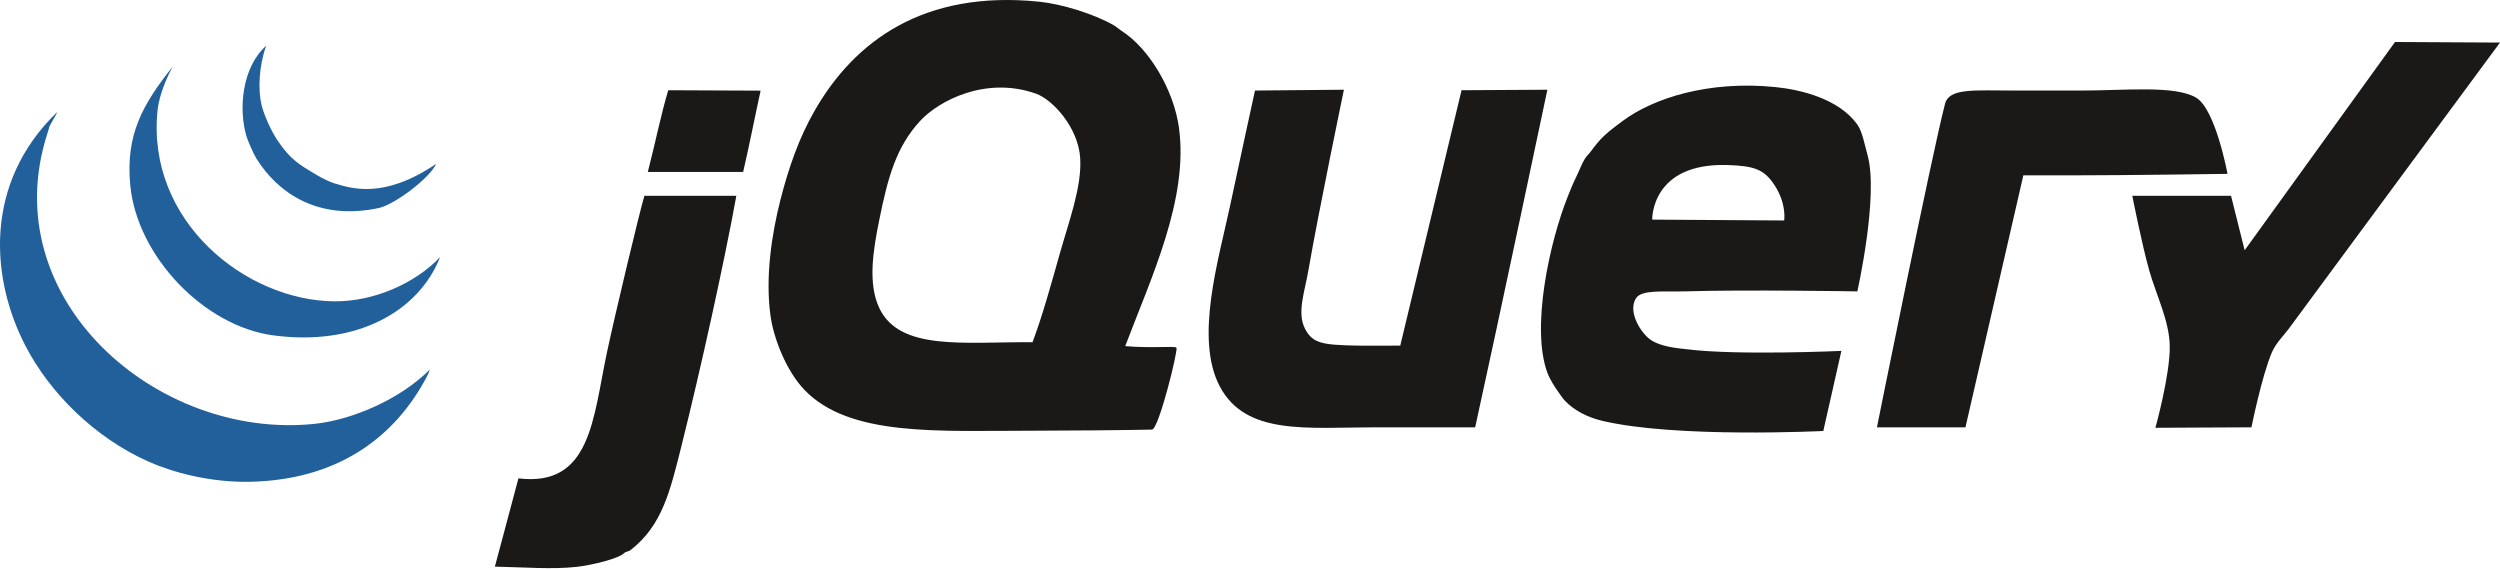
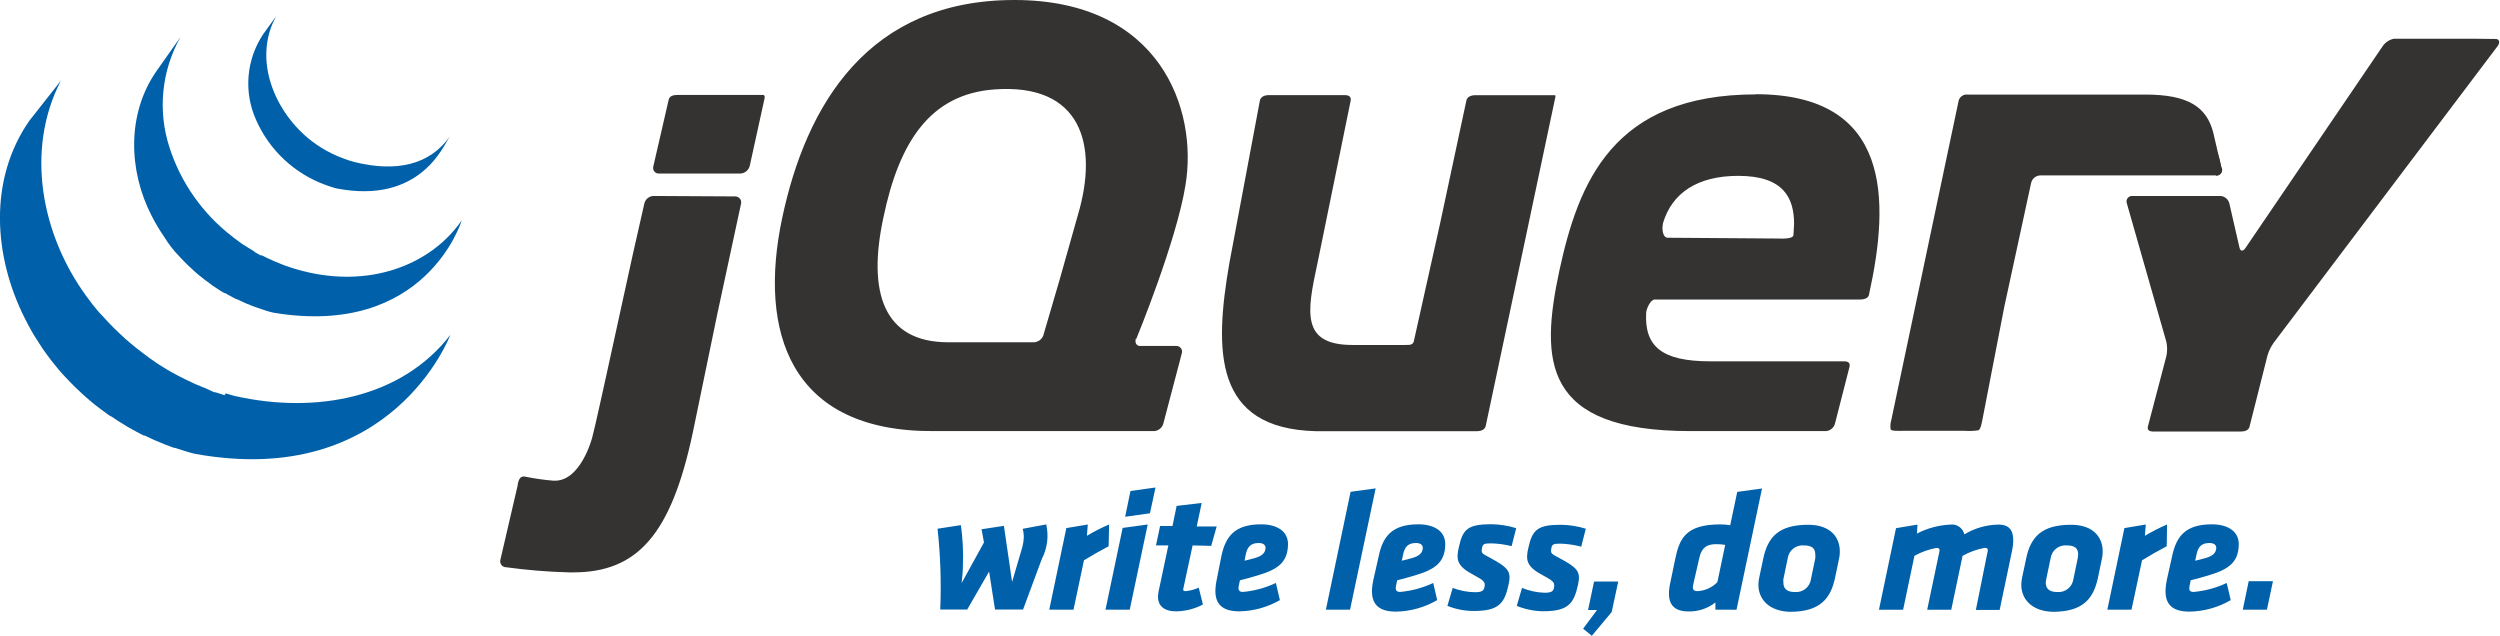
- <svg xmlns="http://www.w3.org/2000/svg" viewBox="0 0 510.158 115.935">
-   <g fill="none" fill-rule="evenodd">
-     <path fill="#1a1918" d="m488.737 8.569 21.421.117s-39.825 53.964-43.077 58.362c-1.056 1.425-2.66 2.96-3.474 4.864-2.057 4.787-4.168 15.286-4.168 15.286l-19.6.097s3.05-10.943 2.924-16.772c-.11-5.093-2.71-10.179-4.168-15.286-1.473-5.169-3.474-15.285-3.474-15.285h20.15l2.778 11.116 30.688-42.5" />
-     <path fill="#1a1918" d="M448.177 19.95c3.952 2.383 6.378 15.528 6.378 15.528s-20.684.305-31.94.305h-9.727l-11.811 51.415h-18.065s11.242-55.875 13.896-66.005c.861-3.279 5.892-2.717 14.389-2.717h13.569c8.762 0 19.003-1.118 23.31 1.473M364.08 44.99s.562-3.301-1.911-7.123c-2.112-3.258-4.064-4.015-9.623-4.189-15.695-.493-15.39 11.138-15.39 11.138zm17.022-13.32c2.3 8.296-2.085 27.792-2.085 27.792s-22.893-.383-35.433 0c-3.9.118-8.567-.424-9.727 1.39-1.634 2.542.596 6.454 2.486 8.107 2.175 1.904 6.413 2.12 7.935 2.314 10.178 1.293 31.481.333 31.481.333l-3.69 16.341s-30.104 1.509-45.16-2.084c-2.974-.708-5.76-2.14-7.644-4.169-.513-.555-.959-1.312-1.445-1.965-.389-.522-1.52-2.238-2.029-3.593-3.438-9.164.403-26.721 4.169-36.128.437-1.091.987-2.473 1.564-3.648.722-1.466 1.333-3.12 1.91-3.995.388-.604.87-.994 1.272-1.564.465-.674 1.007-1.327 1.508-1.91 1.389-1.612 2.966-2.752 4.863-4.168 6.273-4.697 17.627-8.345 31.265-6.948 5.135.527 12.89 2.362 16.675 7.642 1.015 1.41 1.515 4.21 2.085 6.253zM298.248 18.413l17.516-.104s-9.761 46.308-14.736 68.889h-20.15c-14.083 0-26.624 1.744-31.96-8.338-5.175-9.79-.236-25.888 2.085-36.824 1.64-7.74 5.093-23.56 5.093-23.56l18.148-.167s-5.128 24.63-7.261 36.928c-.764 4.405-2.34 8.553-.695 11.811 1.564 3.1 3.752 3.321 10.422 3.475 2.112.049 9.032 0 9.032 0l12.506-52.11M216.263 51.763c1.834-6.517 4.51-13.583 4.169-19.454-.368-6.28-5.634-11.999-9.032-13.2-10.234-3.614-19.815 1.438-23.622 5.557-4.927 5.337-6.595 11.57-8.339 20.15-1.298 6.37-2.361 13.096 0 18.064 4.183 8.782 17.224 6.865 31.266 6.948 2.084-5.586 3.807-11.86 5.558-18.065zm24.318-25.707c2.001 14.549-5.676 30.606-10.964 44.57 5.392.487 10.117-.075 10.457.327.354.522-3.613 16.669-4.996 16.71-4.28.112-18.46.23-24.373.23-19.294 0-37.345 1.257-46.55-8.338-3.738-3.898-6.323-10.582-6.948-15.285-1.043-7.852.264-16.495 2.084-23.623 1.647-6.434 3.759-12.507 6.948-18.065C174.347 8.429 188.451-2.076 212.095.349c4.585.473 11.171 2.48 15.285 4.863.285.168 1.28.96 1.508 1.099 5.558 3.537 10.623 11.978 11.693 19.745zM155.213 18.497c-1.168 5.315-2.335 11.34-3.565 16.592h-19.454c1.508-5.823 2.661-11.61 4.169-16.676 6.225 0 12.013.084 18.85.084M131.5 39.952h18.758c-2.452 13.576-7.308 35.476-11.115 50.719-2.384 9.54-3.975 16.502-10.423 21.538-.577.452-.91.238-1.389.696-1.189 1.133-6.684 2.446-9.727 2.778-4.947.536-10.54.07-16.62-.054 1.592-5.816 3.392-12.798 4.809-18.01 14.82 1.793 15.195-12.214 18.064-25.707 1.66-7.795 6.691-28.833 7.643-31.96" />
-     <g fill="#21609b">
-       <path d="m87.728 75.387-.402 1.041c-6.852 13.34-18.99 21.525-36.303 21.886-8.094.166-15.807-1.91-20.844-4.169-10.873-4.884-20.017-13.944-25.012-23.622-7.164-13.875-8.456-33.177 6.44-47.593.23 0-1.806 3.126-1.577 3.126l-.41 1.334C-1.114 60.997 31.957 89.796 64.105 86.502c7.726-.791 17.579-5.022 23.623-11.115" />
-       <path d="M68.274 61.49c8.088.056 16.536-3.724 21.538-9.032-4.377 11.11-17.049 18.252-34.044 15.98-14.23-1.904-27.784-16.223-29.181-30.57-1.021-10.443 2.619-16.675 8.616-24.234-2.085 3.953-2.863 7.003-3.058 8.948C29.867 45.17 50.19 61.372 68.274 61.49" />
-       <path d="M89 33.435c-1.258 2.884-8.497 8.33-11.694 9.01C64.648 45.143 56.54 39.14 52.294 32.31c-.632-1.021-1.8-3.807-2.008-4.516-1.647-5.6-.89-14.07 4.023-18.454-1.48 4.17-1.695 9.011-.917 12.159.472 1.904 1.91 5.226 3.349 7.316 2.619 3.808 4.28 4.733 7.643 6.754 1.514.91 3.14 1.64 3.842 1.841 3.188.938 9.92 3.412 20.774-3.974" />
-     </g>
-   </g>
+ <svg xmlns="http://www.w3.org/2000/svg" viewBox="0 0 278.36 70.75">
+   <path d="M107.21 63c0 .62-.06 1.25-.14 1.92l2.49-4.52-.27-1.47 2.49-.38.91 6.25 1.15-3.92a4.84 4.84 0 0 0 .15-1 3.36 3.36 0 0 0-.12-1l2.62-.49a5.57 5.57 0 0 1-.48 3.82l-2.1 5.66h-3.12l-.66-4.23-2.44 4.23h-3a59.91 59.91 0 0 0-.3-9l2.6-.4a25.06 25.06 0 0 1 .22 4.53ZM123.44 60.82c-1.21.65-1.65.9-2.75 1.57l-1.16 5.49h-2.7l1.9-9.08 2.39-.4-.1 1.26a19.29 19.29 0 0 1 2.47-1.26ZM125 58.78l2.79-.38-2 9.48h-2.7Zm.87-4.11 2.79-.39-.62 2.87-2.76.39ZM132.79 60.73l-1 4.65-.05.24c0 .14.07.2.26.2a4.35 4.35 0 0 0 1.47-.39l.47 1.88a6.64 6.64 0 0 1-3 .76c-1.36 0-2.06-.65-2-1.76a2.73 2.73 0 0 1 .05-.4l1.1-5.18h-1.38l.46-2.16h1.38l.46-2.24 2.79-.33-.55 2.62h2.22l-.61 2.16ZM136 61.89c.46-2.14 1.47-3.51 4.41-3.51 1.76 0 3.07.76 3 2.33-.07 1.82-1 2.66-3.35 3.35-1.14.34-1.16.34-2 .55l-.14.65c-.07.35 0 .65.46.65a10.91 10.91 0 0 0 3.68-1l.45 1.91a9.42 9.42 0 0 1-4.51 1.25c-1.93 0-2.73-.84-2.67-2.43a6.18 6.18 0 0 1 .15-1.13Zm4.91-.89c0-.33-.27-.54-.76-.54-1 0-1.29.56-1.45 1.32l-.13.65c.46-.11.67-.15 1.23-.32.74-.22 1.09-.56 1.11-1.11ZM150.38 54.76l2.79-.38-2.85 13.5h-2.69ZM153.52 61.89c.45-2.14 1.46-3.51 4.4-3.51 1.76 0 3.07.76 3 2.33-.07 1.82-1 2.66-3.35 3.35-1.14.34-1.16.34-2 .55l-.14.65c-.07.35 0 .65.46.65a11 11 0 0 0 3.69-1l.44 1.91a9.42 9.42 0 0 1-4.59 1.28c-1.93 0-2.72-.84-2.67-2.43a6.25 6.25 0 0 1 .16-1.13Zm4.9-.89c0-.33-.27-.54-.76-.54-1 0-1.28.56-1.44 1.32l-.14.65c.46-.11.67-.15 1.23-.32.74-.22 1.09-.56 1.11-1.11ZM161.16 67.46l.59-2a7.08 7.08 0 0 0 2.5.48c.9 0 1-.27 1.06-.71s-.17-.65-1.2-1.2c-1.92-1-2-1.72-1.67-3.12.43-2 1-2.54 3.63-2.54a9.77 9.77 0 0 1 2.75.44l-.51 2a10.18 10.18 0 0 0-2.31-.31c-.8 0-.92.09-1 .59s0 .54.88 1c2.1 1.14 2.41 1.54 2.09 3-.45 2.1-1.09 2.94-3.89 2.94a7.93 7.93 0 0 1-2.92-.57ZM168.88 67.46l.59-2A7.14 7.14 0 0 0 172 66c.9 0 1-.27 1.05-.71s-.17-.65-1.2-1.2c-1.91-1-2-1.72-1.67-3.12.44-2 1.05-2.54 3.63-2.54a9.84 9.84 0 0 1 2.76.44l-.51 2a10.25 10.25 0 0 0-2.34-.34c-.81 0-.93.09-1 .59s0 .54.88 1c2.11 1.14 2.42 1.54 2.1 3-.46 2.1-1.1 2.94-3.89 2.94a8 8 0 0 1-2.93-.6ZM176.27 70l1.55-2.08h-1l.67-3.17h2.69l-.73 3.4-2.21 2.64ZM191 67.88v-.8a4.67 4.67 0 0 1-3 1c-2 0-2.48-1.22-2-3.31l.52-2.5c.46-2.22 1.1-3.88 5-3.88a6.81 6.81 0 0 1 1.13.09l.78-3.71 2.76-.38-2.84 13.5Zm-2.47-2.79c-.11.5 0 .73.49.73a3.33 3.33 0 0 0 2.2-1l.87-4.15a5.6 5.6 0 0 0-1-.08c-1.4 0-1.71.75-1.91 1.65ZM195.79 65a4.81 4.81 0 0 1 .08-.65l.46-2.16c.5-2.39 1.72-3.76 5-3.76 2.51 0 3.58 1.43 3.52 3.09a3.22 3.22 0 0 1-.08.67l-.45 2.16c-.48 2.24-1.61 3.77-5 3.77-2.39-.05-3.59-1.46-3.53-3.12Zm6.33-3.27c0-.68-.38-1-1.26-1a1.67 1.67 0 0 0-1.81 1.44l-.48 2.31a1.81 1.81 0 0 0 0 .38c0 .67.38 1.06 1.26 1.06a1.67 1.67 0 0 0 1.81-1.44l.48-2.31a3 3 0 0 0 0-.49ZM221.28 61.55a1.18 1.18 0 0 0 .05-.29c0-.19-.09-.26-.35-.26a8.07 8.07 0 0 0-2.46.89l-1.26 6h-2.68l1.33-6.33a2 2 0 0 0 .05-.29c0-.19-.09-.26-.36-.26a7.92 7.92 0 0 0-2.44.88l-1.26 6h-2.69l1.9-9.08 2.39-.4-.06 1a9 9 0 0 1 3.71-1 1.42 1.42 0 0 1 1.57 1.09 7.53 7.53 0 0 1 3.8-1.09c1.25 0 1.68.7 1.64 1.89a5.43 5.43 0 0 1-.14 1.07l-1.37 6.54H220ZM225.06 65a4.81 4.81 0 0 1 .08-.65l.46-2.16c.5-2.39 1.72-3.76 5-3.76 2.5 0 3.58 1.43 3.52 3.09a3.22 3.22 0 0 1-.08.67l-.45 2.16c-.48 2.24-1.61 3.77-5 3.77-2.39-.05-3.59-1.46-3.53-3.12Zm6.33-3.27c0-.68-.38-1-1.26-1a1.67 1.67 0 0 0-1.81 1.44l-.48 2.31a3 3 0 0 0-.06.38c0 .67.39 1.06 1.27 1.06a1.67 1.67 0 0 0 1.81-1.44l.48-2.31a3 3 0 0 0 .05-.49ZM241.25 60.82c-1.21.65-1.66.9-2.75 1.57l-1.17 5.49h-2.69l1.9-9.08 2.38-.4-.1 1.26a20 20 0 0 1 2.47-1.26ZM241.86 61.89c.46-2.14 1.46-3.51 4.41-3.51 1.75 0 3.07.76 3 2.33-.06 1.82-1 2.66-3.35 3.35-1.14.34-1.16.34-2 .55l-.13.65c-.07.35-.05.65.45.65a10.9 10.9 0 0 0 3.69-1l.45 1.91a9.42 9.42 0 0 1-4.6 1.28c-1.93 0-2.72-.84-2.66-2.43a6.18 6.18 0 0 1 .15-1.13Zm4.91-.89c0-.33-.27-.54-.77-.54-1 0-1.28.56-1.44 1.32l-.14.65c.47-.11.68-.15 1.24-.32.73-.22 1.09-.56 1.11-1.11ZM250.38 64.71h2.7l-.67 3.17h-2.69ZM3.27 13.44c-4.56 6.55-4 15.07-.51 22 .08.17.17.34.26.5a2.39 2.39 0 0 0 .16.32l.1.17.18.33.33.57.2.31c.12.2.25.4.38.6l.17.26c.17.27.35.54.55.8l.09.13.51.68.19.24.47.58.18.22c.21.25.43.5.66.74l.66.7.22.21c.17.18.34.35.53.52l.22.21c.24.23.47.45.72.66l.12.11.66.56.27.22.56.43.3.22.61.45.23.16h.06l.6.4.26.17.94.58.26.15c.24.13.47.27.71.39l.39.21.51.26h.11l.21.1.81.38.16.07c.31.14.62.26.94.39l.22.09.89.33h.1l1 .32.24.07a9.51 9.51 0 0 0 1 .28c22 4 28.44-13.24 28.44-13.24-5.38 7-14.93 8.85-24 6.8-.33-.08-.66-.19-1-.29L25 44l-1-.32h-.14l-.86-.4-.24-.1c-.32-.12-.62-.25-.93-.38l-.18-.08-.78-.37-.23-.11-.6-.3-.4-.21-.73-.4a1.16 1.16 0 0 0-.24-.14l-.94-.58-.26-.17-.63-.44-.22-.15-.62-.47-.28-.21-.57-.44-.25-.21c-.25-.2-.48-.39-.71-.6l-.09-.06-.74-.69-.21-.2-.54-.52-.21-.22c-.23-.22-.45-.46-.66-.7l-.74-.79-.18-.21-.48-.59-.18-.23c-.19-.24-.37-.49-.55-.74-5-6.84-6.83-16.29-2.82-24" style="fill:#0060a9" />
+   <path d="M17.42 7.92C14.11 12.67 14.3 19 16.87 24a20 20 0 0 0 1.45 2.43A11.63 11.63 0 0 0 20 28.58c.23.26.48.51.74.77.06.06.13.12.19.19l.76.7c.28.25.57.5.88.73l.2.16.92.68c.13.1.28.19.42.28l.2.13c.22.15.45.29.68.42h.1c.19.12.4.24.6.34l.22.12.42.22h.07l.87.41.2.08.72.29.31.11.67.23.3.1a7.58 7.58 0 0 0 1 .28c17 2.82 20.94-10.28 20.94-10.28-3.54 5.1-10.4 7.53-17.71 5.63-.33-.08-.65-.18-1-.28l-.28-.09-.68-.23-.31-.12-.72-.29-.19-.08-.89-.41-.45-.23-.18-.01c-.2-.1-.38-.21-.57-.32l-.12-.11c-.23-.14-.47-.28-.68-.42l-.21-.14-.42-.25-.91-.67-.21-.17a20.42 20.42 0 0 1-7-9.9A15.36 15.36 0 0 1 20.1 4.12" style="fill:#0060a9" />
+   <path d="M29.31 3.8a9.9 9.9 0 0 0-.79 9.57 13.46 13.46 0 0 0 7.73 7.22l.42.15.19.06c.2.06.4.14.6.18 9.4 1.81 11.94-4.83 12.63-5.8-2.24 3.21-6 4-10.59 2.87a11 11 0 0 1-1.11-.35 13.81 13.81 0 0 1-1.33-.55 13.34 13.34 0 0 1-2.31-1.41c-4.12-3.13-6.68-9.09-4-13.94" style="fill:#0060a9" />
+   <path d="m247 17.2.37 1.55a.62.62 0 0 1-.63.81M217.36 14.52c-.09.43-.21 1-.28 1.34l-3.25 15.21 3.42-16ZM119.96 24.7l-1.79 6.36 1.79-6.35v-.01z" style="fill:#353332" />
+   <path d="m247.36 18.75-.93-4c-.74-2.87-2.84-4.22-7.54-4.22h-19.8a.93.93 0 0 0-1 .65l-7.51 35.61a2.28 2.28 0 0 0-.07 1c.05.23.93.18 1.38.18h6.86a7.14 7.14 0 0 0 1.53-.06c.25-.1.37-.78.46-1.23l2.42-12.49 3-13.85a1.09 1.09 0 0 1 1-.81h19.61a.62.62 0 0 0 .63-.81" style="fill:#353332" />
+   <path d="M275.26 4.31h-8.7a2 2 0 0 0-1.29.87L250 27.64c-.26.37-.55.36-.65-.08l-1.13-4.93a1.09 1.09 0 0 0-1-.81h-9.81a.61.61 0 0 0-.6.82l4.4 15.42a3.75 3.75 0 0 1 0 1.6l-2.05 7.81c-.11.44.17.58.64.58h9.68c.46 0 .93-.14 1-.58l2-7.92a4.77 4.77 0 0 1 .7-1.41l24.91-33c.28-.36.24-.8-.21-.8ZM173.12 10.6h-8.85c-.45 0-.92.16-1 .61l-2.93 13.69-2.92 13.1c-.09.44-.54.41-1 .41h-5.82c-5.75 0-5.09-3.64-3.91-9.09l3.7-18.12c.08-.45-.22-.61-.67-.61h-8.44c-.45 0-.9.16-1 .61l-3.4 18.11c-1.69 9.79-1.74 18.41 9.62 18.7h17.93c.46 0 .91-.15 1-.6l3.85-18.16L173.14 11s.13-.4-.02-.4ZM84.94 10.57h-9.49c-.46 0-.92.11-1 .55l-1.71 7.42a.62.62 0 0 0 .65.78h9.09a1.13 1.13 0 0 0 1-.85L85.12 11s.13-.43-.18-.43ZM72.75 21.82a1.09 1.09 0 0 0-1 .81l-1.28 5.65-2.86 13.06s-1.52 6.94-1.67 7.37c0 0-1.28 5-4.33 4.81a26.63 26.63 0 0 1-3-.42c-.86-.26-.92.63-1 1.07l-1.89 8.14a.66.66 0 0 0 .64.85 62.66 62.66 0 0 0 7 .57h.47c7.13 0 10.9-4.19 13.31-15.57L79.86 35l2.64-12.27a.66.66 0 0 0-.62-.86M195.52 10.51c-16 0-19.78 9.87-21.9 19.65C171.5 40.14 171.69 48 188.21 48h15.11a1.13 1.13 0 0 0 1-.86l1.62-6.33c.09-.45-.21-.58-.66-.58h-14.87c-5.38 0-7.31-1.66-7.12-5.38 0-.42.48-1.5.94-1.5h22.88c1 0 1-.59 1-.59 2.33-10.52 2.48-22.27-12.63-22.27m4.21 15.67c0 .5-1.56.4-1.56.4l-12.45-.09c-.43 0-.55-.6-.58-1a4.72 4.72 0 0 1 .07-.64c1-3.34 3.83-5.25 8.38-5.25 5.12 0 6.21 2.54 6.21 5.36M126.52 37.73S131 26.86 132 20.59C133.39 12.18 129.19 0 112.94 0S89.77 11.63 87.09 24.28 87.92 48.11 104 48h24.52a1.15 1.15 0 0 0 1-.8l2.07-7.87a.63.63 0 0 0-.63-.81H127a.5.5 0 0 1-.56-.59.61.61 0 0 1 0-.18M118 31.08l-1.84 6.29a1.17 1.17 0 0 1-1.1.74h-9.49c-7.21 0-9-5.57-7.21-13.88 1.76-8.49 5.25-13.74 12.33-14.27 9.69-.73 11.67 6.11 9.32 14Z" style="fill:#353332" />
</svg>
